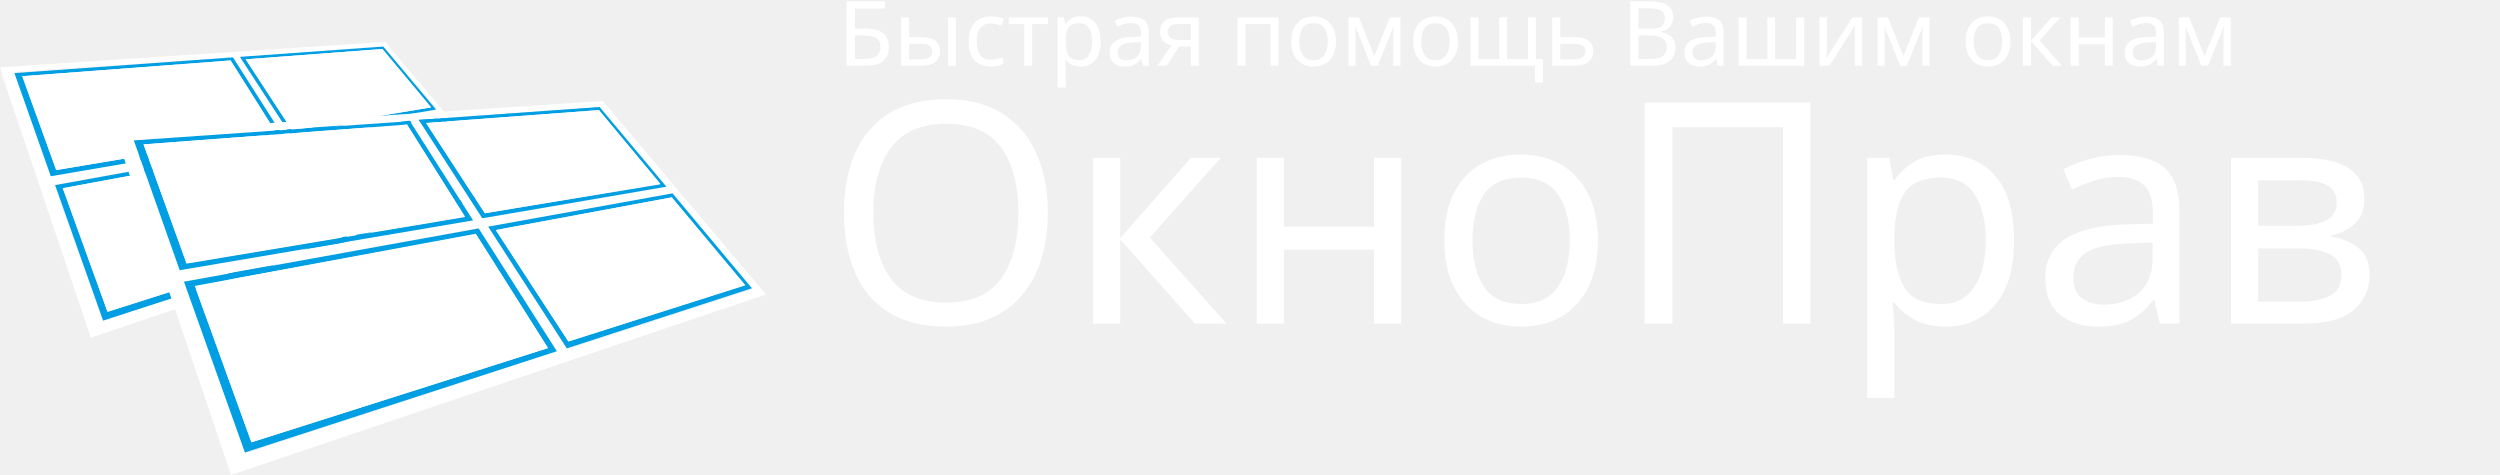
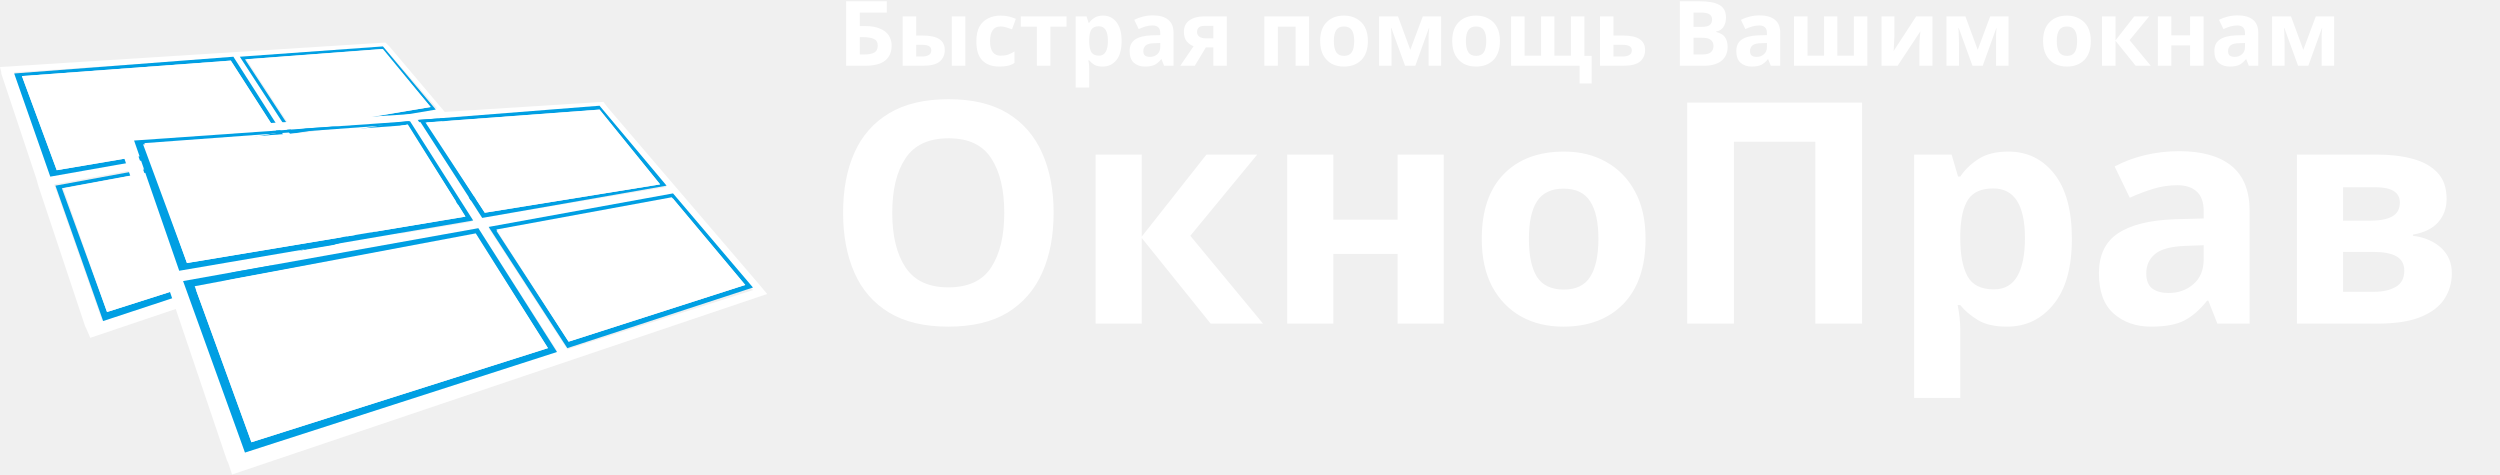
- <svg xmlns="http://www.w3.org/2000/svg" id="Слой_1" data-name="Слой 1" viewBox="0 0 193.93 36.83">
-   <defs>
-     <style>.cls-1{fill:none;}.cls-2,.cls-4,.cls-6{fill:#fff;}.cls-3{fill:#009fe3;}.cls-4{font-size:24px;}.cls-4,.cls-6{font-family:Montserrat-Black, Montserrat;}.cls-5{letter-spacing:-0.01em;}.cls-6{font-size:7px;}.cls-7{letter-spacing:0em;}.cls-8{letter-spacing:-0.01em;}.cls-9{letter-spacing:0em;}</style>
-   </defs>
-   <polygon class="cls-1" points="27.08 18.67 27.05 18.63 7.92 24.84 7.94 24.89 27.08 18.67" />
-   <polygon class="cls-1" points="22.24 11.06 4.2 14.32 4.21 14.34 22.25 11.07 22.24 11.06" />
-   <polygon class="cls-1" points="34.17 8.9 22.86 10.94 22.87 10.96 34.18 8.91 34.17 8.9" />
-   <polygon class="cls-1" points="21.92 10.56 21.91 10.55 3.96 13.63 3.96 13.65 21.92 10.56" />
-   <polygon class="cls-1" points="27.7 18.42 27.72 18.46 39.08 14.76 39.06 14.74 27.7 18.42" />
-   <polygon class="cls-1" points="22.55 10.45 33.84 8.51 33.83 8.5 22.54 10.44 22.55 10.45" />
-   <path class="cls-2" d="M46.18,7.48l-.28-.33L16,9.12l.14.42,0,.1,2.73,8.09.23.68,3.64,10.76.06.19.25.73L55.9,19l-.39-.46h0l-9.33-11Zm-26.24,10-2.82-8L34.07,8.35l3.88,6.09h0L20,17.55v0Zm4,11.21L20.19,18.24h0v0l18-3.26h0l4.81,7.55h0l0,0L23.94,28.79l0-.05Zm19.81-6.39,0,0h0l-4.82-7.47h0l11.3-2h0l4.88,5.82,0,0Zm6.11-10h0L38.55,14.35h0l-3.9-6,11.13-.8Z" transform="translate(-16 -3.9)" />
-   <path class="cls-3" d="M34.61,8.31l3.9,6h0L49.83,12.4l-4.1-4.89Zm14.83,3.92L38.66,14,35.06,8.5l10.6-.8Z" transform="translate(-16 -3.9)" />
-   <path class="cls-3" d="M37.95,14.44,34.07,8.35,17.12,9.57l2.82,8h0l18-3.08Zm-.5-.2L20.36,17.09,17.72,9.81,33.88,8.59Z" transform="translate(-16 -3.9)" />
-   <polygon class="cls-2" points="4.36 13.19 21.45 10.34 17.89 4.69 1.73 5.91 4.36 13.19" />
-   <polygon class="cls-2" points="22.66 10.13 33.44 8.33 29.66 3.8 19.06 4.6 22.66 10.13" />
-   <path class="cls-3" d="M43.09,22.52,38.28,15h0l-18,3.26h0l3.72,10.51h0l19.13-6.21Zm-.55-.22-18.2,5.78L20.87,18.5l17.25-3.2Z" transform="translate(-16 -3.9)" />
-   <polygon class="cls-2" points="8.34 24.19 26.54 18.4 22.11 11.39 4.87 14.6 8.34 24.19" />
-   <path class="cls-3" d="M50.18,12.81l-11.3,2h0l4.82,7.47h0l11.36-3.69Zm4.45,5.65L43.79,21.91l-4.45-6.84,10.8-2Z" transform="translate(-16 -3.9)" />
-   <polygon class="cls-2" points="27.79 18.01 38.63 14.56 34.13 9.16 23.34 11.17 27.79 18.01" />
-   <polygon class="cls-1" points="43.19 27.33 43.16 27.28 18.97 35.13 19 35.2 43.19 27.33" />
-   <polygon class="cls-1" points="37.07 17.71 14.26 21.83 14.27 21.85 37.08 17.73 37.07 17.71" />
-   <polygon class="cls-1" points="52.16 14.98 37.86 17.57 37.87 17.58 52.17 15 52.16 14.98" />
-   <polygon class="cls-1" points="36.67 17.08 36.66 17.06 13.96 20.96 13.97 20.98 36.67 17.08" />
-   <polygon class="cls-1" points="43.97 27.02 44 27.07 58.36 22.39 58.33 22.36 43.97 27.02" />
-   <polygon class="cls-1" points="37.46 16.94 51.74 14.49 51.73 14.47 37.45 16.93 37.46 16.94" />
-   <path class="cls-2" d="M63.11,12.16l-.35-.42L25,14.23l.18.53,0,.13,3.46,10.22.29.86,4.6,13.61.08.24.31.92,41.49-14-.5-.59h0l-11.8-14ZM29.94,24.86,26.38,14.79,47.8,13.25,52.7,21h0v0L30,24.89v0ZM35,39l-4.7-13.28h0v0l22.8-4.12v0h0l6.08,9.55,0,0,0,0L35,39.1,35,39ZM60,31l0,0,0,0-6.1-9.44h0v0l14.29-2.58h0l6.17,7.36,0,0Zm7.73-12.59h0L53.46,20.84v0h0L48.48,13.2l14.07-1Z" transform="translate(-16 -3.9)" />
-   <path class="cls-3" d="M48.48,13.2l4.93,7.63h0l14.28-2.45-5.18-6.18Zm18.75,5L53.61,20.44l-4.55-7,13.4-1Z" transform="translate(-16 -3.9)" />
-   <path class="cls-3" d="M52.7,21l-4.9-7.7L26.38,14.79l3.56,10.07h0L52.66,21Zm-.63-.26-21.6,3.61L27.14,15.1l20.43-1.54Z" transform="translate(-16 -3.9)" />
-   <polygon class="cls-2" points="14.47 20.41 36.07 16.8 31.57 9.66 11.13 11.2 14.47 20.41" />
-   <polygon class="cls-2" points="37.61 16.54 51.23 14.26 46.46 8.54 33.05 9.54 37.61 16.54" />
-   <path class="cls-3" d="M59.21,31.17l-6.08-9.55h0L30.27,25.75h0L35,39h0l24.18-7.85Zm-.7-.27-23,7.31L31.11,26.08l21.8-4Z" transform="translate(-16 -3.9)" />
-   <polygon class="cls-2" points="19.5 34.31 42.51 27 36.91 18.13 15.11 22.18 19.5 34.31" />
-   <path class="cls-3" d="M68.17,18.9,53.87,21.48h0l6.1,9.44,0,0,14.36-4.66ZM73.8,26,60.09,30.39l-5.63-8.65,13.65-2.53Z" transform="translate(-16 -3.9)" />
-   <polygon class="cls-2" points="44.09 26.49 57.8 22.14 52.11 15.31 38.46 17.85 44.09 26.49" />
-   <text class="cls-4" transform="translate(64 25.1)">ОкноПрав</text>
-   <text class="cls-6" transform="translate(65 5.1)">Быстрая помощь Вашим окнам</text>
+ <svg xmlns="http://www.w3.org/2000/svg" version="1.1" id="Слой_1" x="0px" y="0px" viewBox="0 0 193.9 36.8" style="enable-background:new 0 0 193.9 36.8;" xml:space="preserve">
+   <style type="text/css">
+ 	.st0{fill:none;}
+ 	.st1{fill:#FFFFFF;}
+ 	.st2{fill:#009FE3;}
+ 	.st3{font-family:'Fira Sans'; font-weight: bold;}
+ 	.st4{font-size:7px;}
+ 	.st5{font-size:24px;}
+ </style>
+   <polygon class="st0" points="27.1,18.7 27,18.6 7.9,24.8 7.9,24.9 " />
+   <polygon class="st0" points="22.2,11.1 4.2,14.3 4.2,14.3 22.3,11.1 " />
+   <polygon class="st0" points="34.2,8.9 22.9,10.9 22.9,11 34.2,8.9 " />
+   <polygon class="st0" points="21.9,10.6 21.9,10.5 4,13.6 4,13.6 " />
+   <polygon class="st0" points="27.7,18.4 27.7,18.5 39.1,14.8 39.1,14.7 " />
+   <polygon class="st0" points="22.5,10.4 33.8,8.5 33.8,8.5 22.5,10.4 " />
+   <path class="st1" d="M30.2,3.6l-0.3-0.3L0,5.2l0.1,0.4v0.1l2.7,8.1l0.2,0.7l3.6,10.8l0.1,0.2L7,26.2l32.9-11.1l-0.4-0.5l0,0  L30.2,3.6L30.2,3.6z M3.9,13.6l-2.8-8l16.9-1.1l3.9,6.1l0,0L3.9,13.6L3.9,13.6L3.9,13.6z M7.9,24.8L4.2,14.3l0,0l0,0l18-3.3l0,0  l4.8,7.5l0,0l0,0L7.9,24.9V24.8L7.9,24.8z M27.8,18.4L27.8,18.4L27.8,18.4l-4.8-7.5l0,0l11.3-2l0,0l4.9,5.8l0,0L27.8,18.4z   M33.9,8.4L33.9,8.4l-11.3,2.1l0,0l-3.9-6l11.1-0.8L33.9,8.4z" />
+   <path class="st2" d="M18.6,4.4l3.9,6l0,0l11.3-1.9l-4.1-4.9L18.6,4.4z M33.4,8.3l-10.8,1.8l-3.6-5.5l10.6-0.8L33.4,8.3z" />
+   <path class="st2" d="M22,10.5l-3.9-6.1L1.1,5.7l2.8,8l0,0L22,10.5L22,10.5z M21.5,10.3L4.4,13.2L1.7,5.9l16.2-1.2L21.5,10.3z" />
+   <polygon class="st1" points="4.4,13.2 21.5,10.3 17.9,4.7 1.7,5.9 " />
+   <polygon class="st1" points="22.7,10.1 33.4,8.3 29.7,3.8 19.1,4.6 " />
+   <path class="st2" d="M27.1,18.6l-4.8-7.5l0,0l-18,3.3l0,0L8,24.9l0,0L27.1,18.6L27.1,18.6z M26.5,18.4L8.3,24.2l-3.5-9.6l17.3-3.2  L26.5,18.4z" />
+   <polygon class="st1" points="8.3,24.2 26.5,18.4 22.1,11.4 4.9,14.6 " />
+   <path class="st2" d="M34.2,8.9l-11.3,2l0,0l4.8,7.5l0,0l11.4-3.7L34.2,8.9z M38.6,14.6L27.8,18l-4.5-6.8l10.8-2L38.6,14.6z" />
+   <polygon class="st1" points="27.8,18 38.6,14.6 34.1,9.2 23.3,11.2 " />
+   <polygon class="st0" points="43.2,27.3 43.2,27.3 19,35.1 19,35.2 " />
+   <polygon class="st0" points="37.1,17.7 14.3,21.8 14.3,21.8 37.1,17.7 " />
+   <polygon class="st0" points="52.2,15 37.9,17.6 37.9,17.6 52.2,15 " />
+   <polygon class="st0" points="36.7,17.1 36.7,17.1 14,21 14,21 " />
+   <polygon class="st0" points="44,27 44,27.1 58.4,22.4 58.3,22.4 " />
+   <polygon class="st0" points="37.5,16.9 51.7,14.5 51.7,14.5 37.5,16.9 " />
+   <path class="st1" d="M47.1,8.3l-0.3-0.4L9,10.3l0.2,0.5V11l3.5,10.2l0.3,0.9l4.6,13.6l0.1,0.2l0.3,0.9l41.5-14l-0.5-0.6l0,0  L47.1,8.3L47.1,8.3z M13.9,21l-3.6-10.1l21.4-1.5l4.9,7.8l0,0l0,0L13.9,21L13.9,21L13.9,21z M19,35.1l-4.7-13.3l0,0l0,0l22.8-4.1  l0,0l0,0l6.1,9.5l0,0l0,0L19,35.1L19,35.1z M44,27.1L44,27.1L44,27.1l-6.1-9.4l0,0l0,0l14.3-2.6l0,0l6.2,7.4l0,0L44,27.1z   M51.7,14.5L51.7,14.5l-14.3,2.4l0,0l0,0l-5-7.6l14.1-1L51.7,14.5z" />
+   <path class="st2" d="M32.5,9.3l4.9,7.6l0,0l14.3-2.5l-5.2-6.2L32.5,9.3z M51.2,14.3l-13.6,2.2l-4.5-7l13.4-1L51.2,14.3z" />
+   <path class="st2" d="M36.7,17.1l-4.9-7.7l-21.4,1.5L13.9,21l0,0L36.7,17.1L36.7,17.1z M36.1,16.8l-21.6,3.6l-3.3-9.3l20.4-1.5  L36.1,16.8z" />
+   <polygon class="st1" points="14.5,20.4 36.1,16.8 31.6,9.7 11.1,11.2 " />
+   <polygon class="st1" points="37.6,16.5 51.2,14.3 46.5,8.5 33,9.5 " />
+   <path class="st2" d="M43.2,27.3l-6.1-9.6l0,0l-22.9,4.1l0,0L19,35.1l0,0L43.2,27.3L43.2,27.3z M42.5,27l-23,7.3l-4.4-12.1l21.8-4  L42.5,27z" />
+   <polygon class="st1" points="19.5,34.3 42.5,27 36.9,18.1 15.1,22.2 " />
+   <path class="st2" d="M52.2,15l-14.3,2.6l0,0L44,27l0,0l14.4-4.7L52.2,15z M57.8,22.1l-13.7,4.4l-5.6-8.6l13.7-2.5L57.8,22.1z" />
+   <polygon class="st1" points="44.1,26.5 57.8,22.1 52.1,15.3 38.5,17.8 " />
+   <text transform="matrix(1 0 0 1 65 5.1)" class="st1 st3 st4">Быстрая помощь Вашим окнам</text>
+   <text transform="matrix(1 0 0 1 64 25.1)" class="st1 st3 st5">ОкноПрав</text>
</svg>
